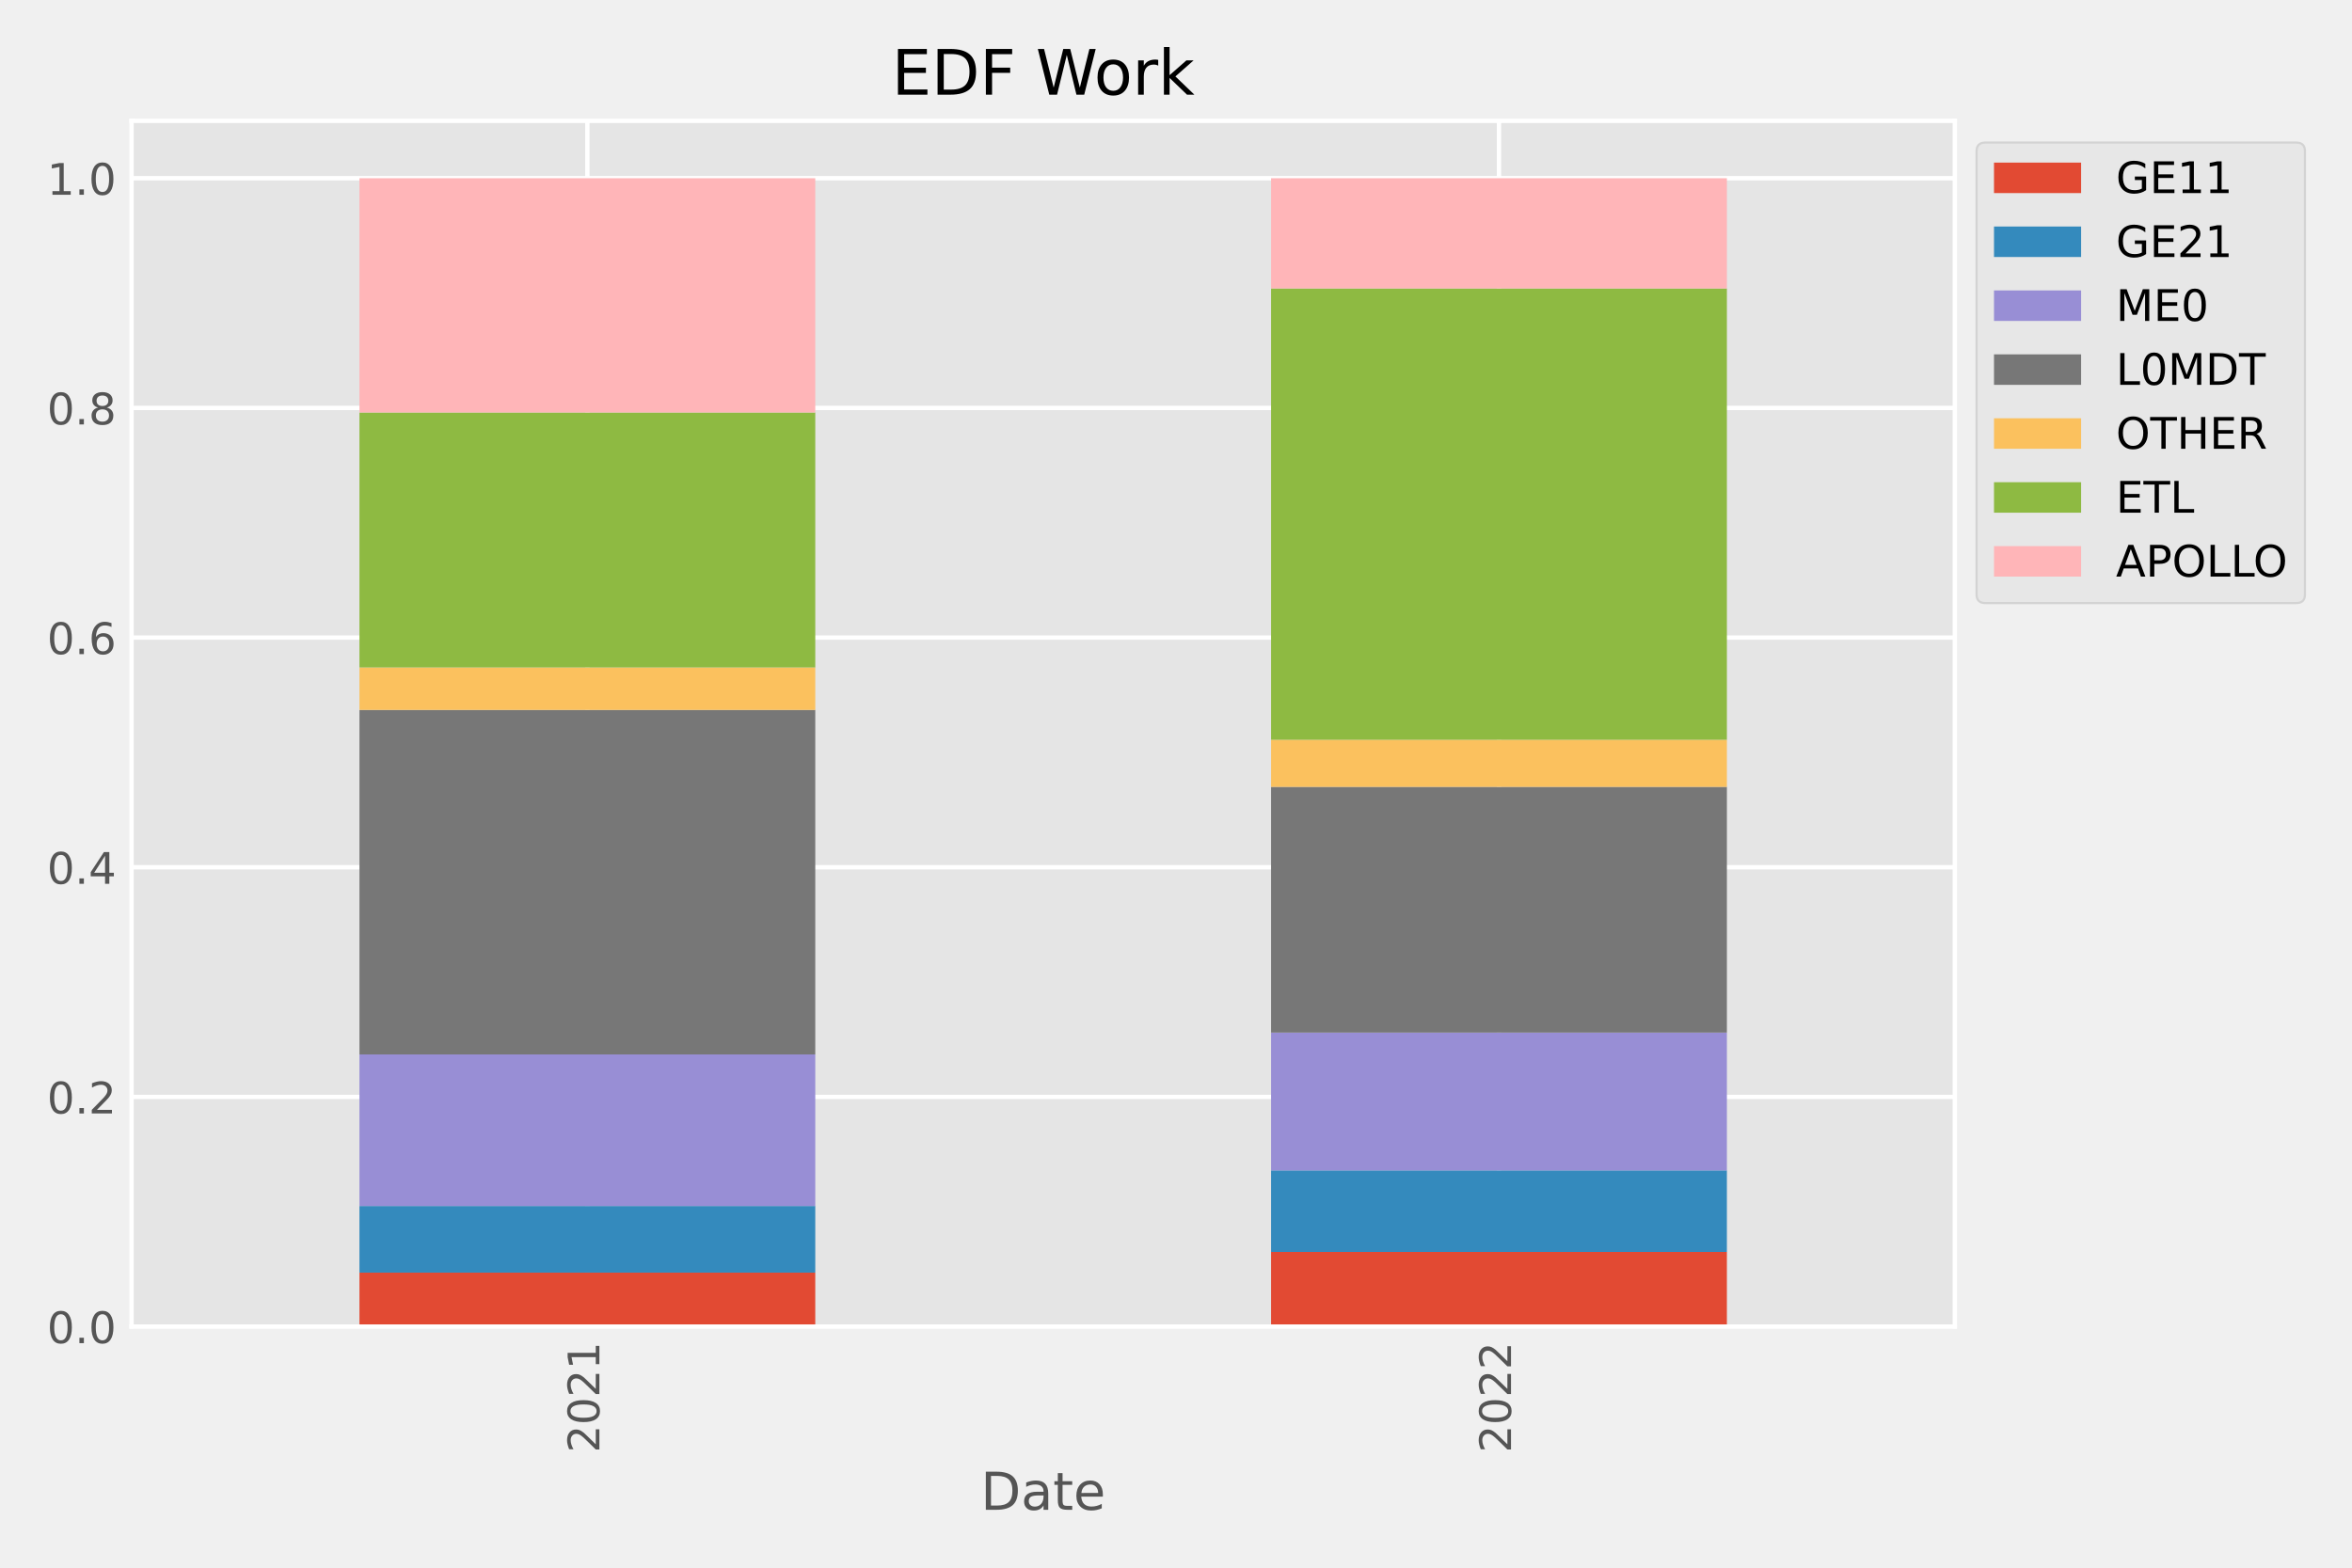
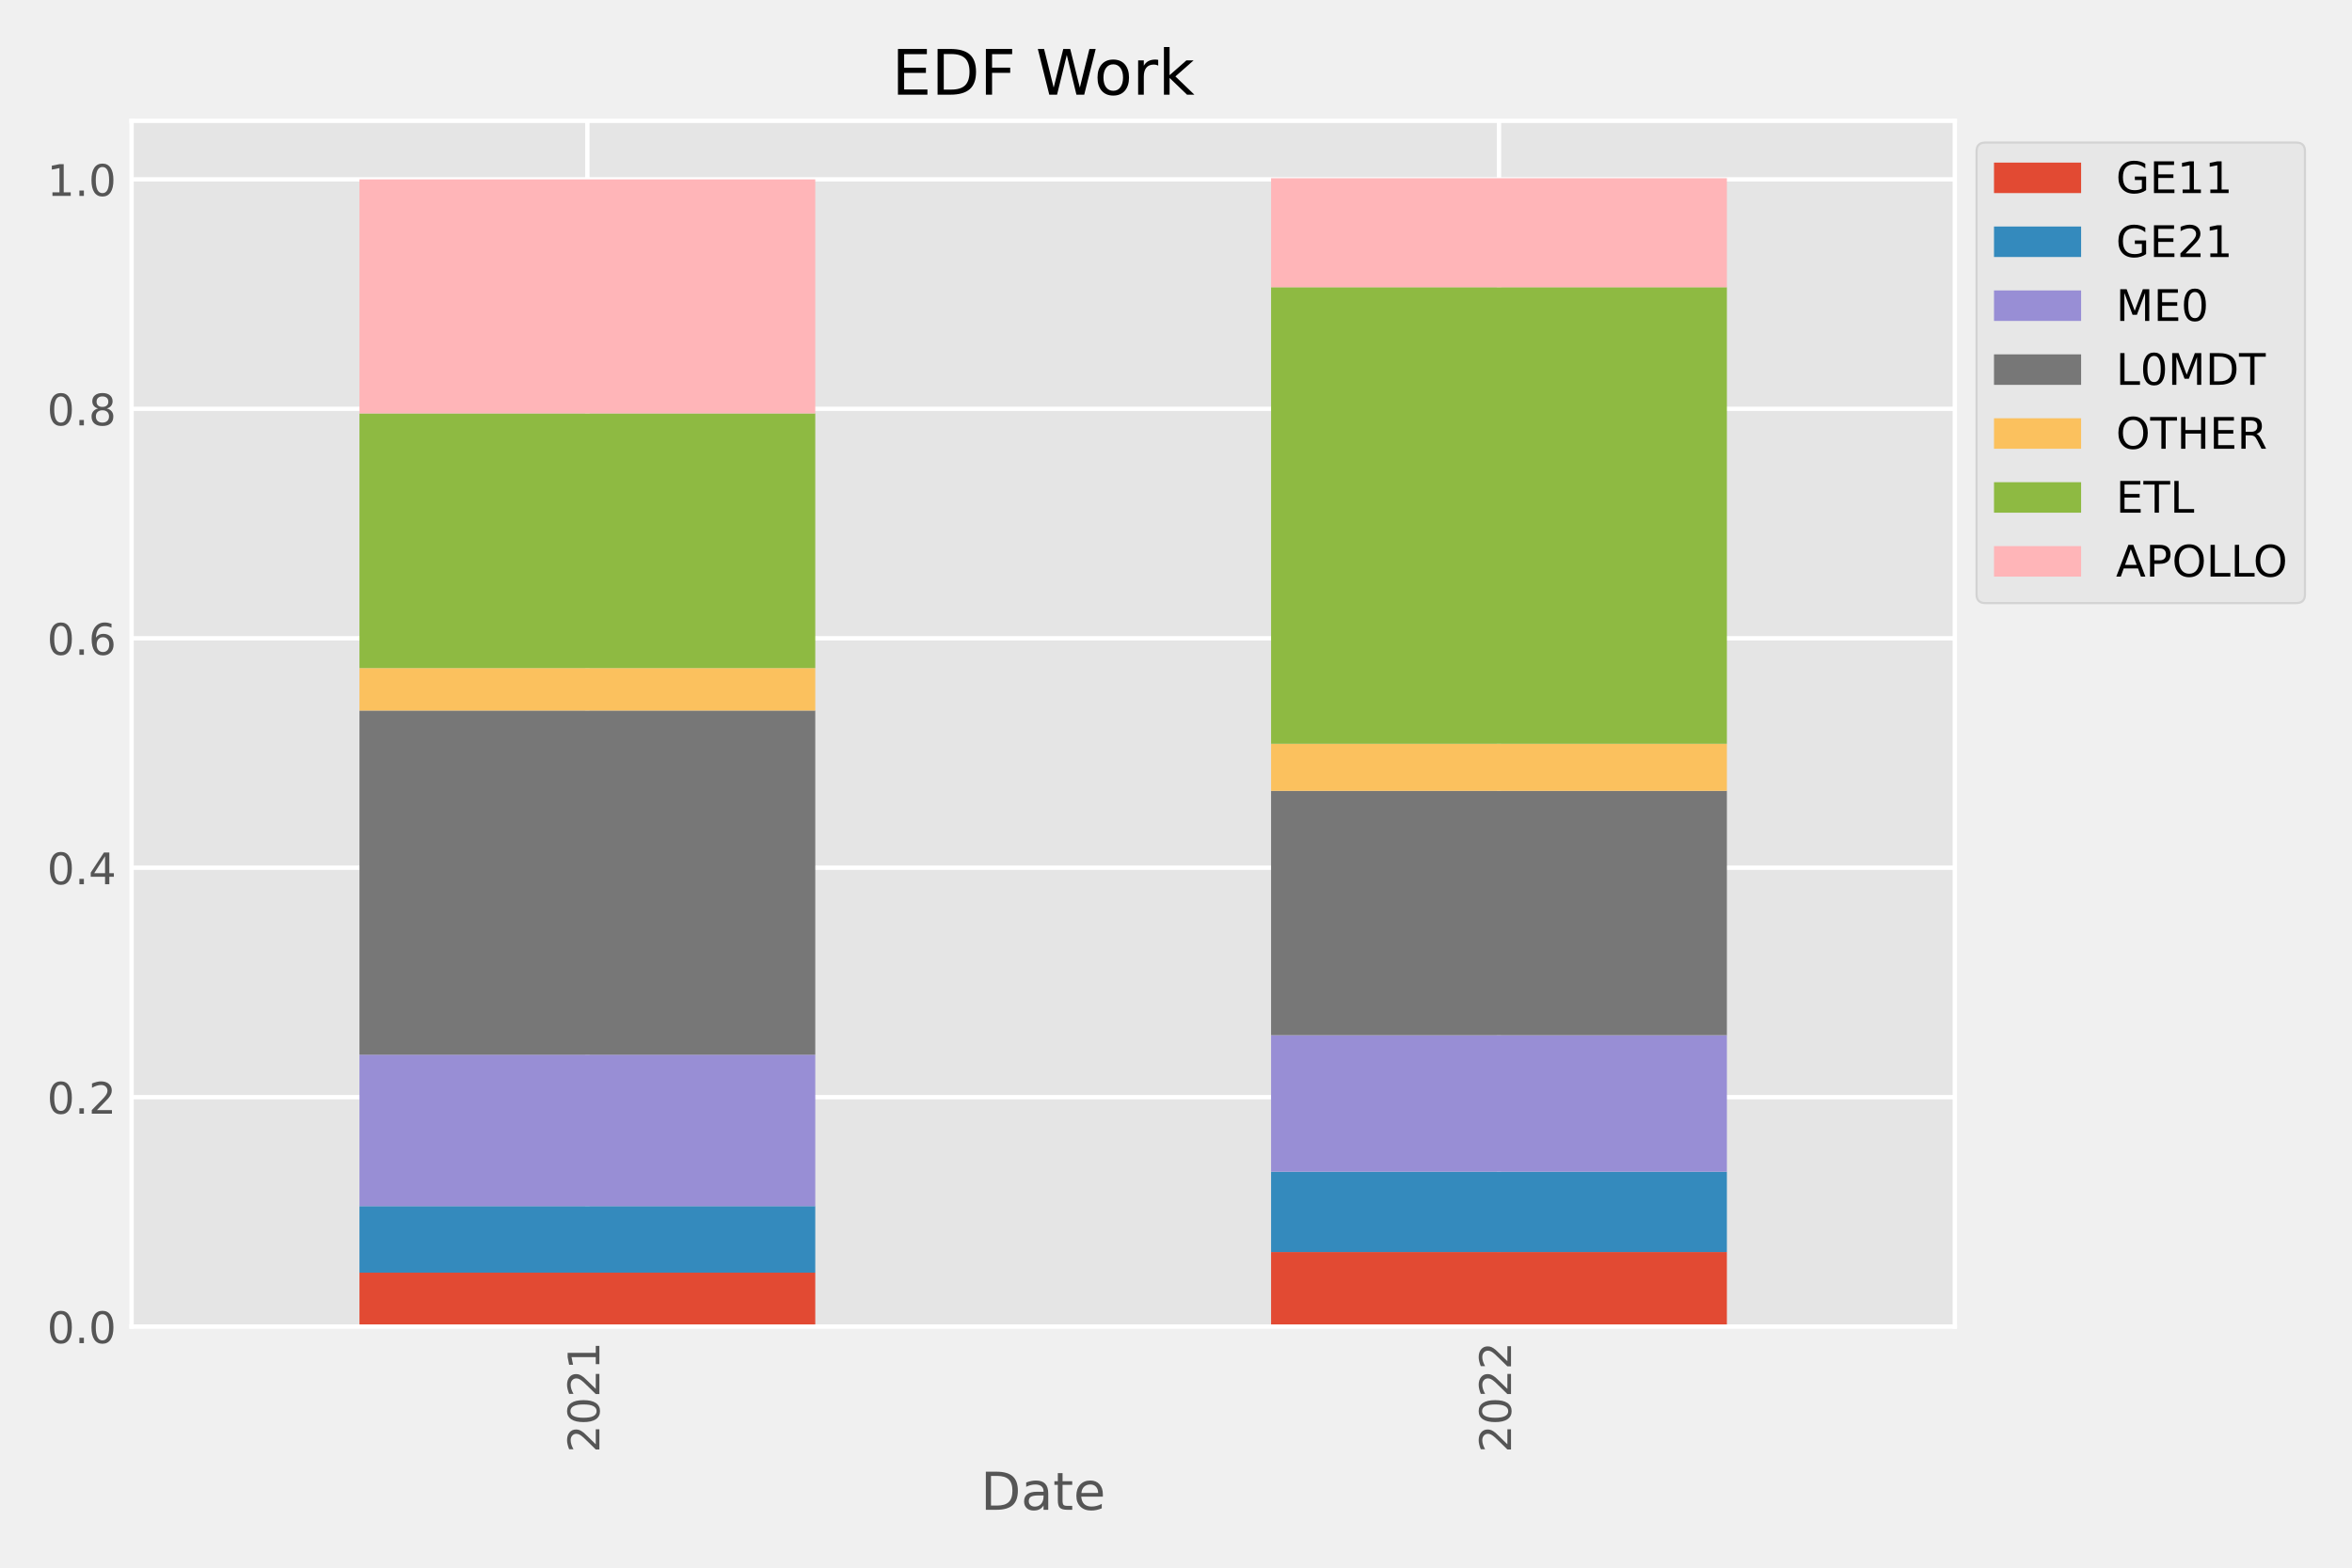
<svg xmlns="http://www.w3.org/2000/svg" xmlns:xlink="http://www.w3.org/1999/xlink" width="540pt" height="360pt" viewBox="0 0 540 360" version="1.1">
  <defs>
    <style type="text/css">*{stroke-linejoin: round; stroke-linecap: butt}</style>
  </defs>
  <g id="figure_1">
    <g id="patch_1">
      <path d="M 0 360  L 540 360  L 540 0  L 0 0  z " style="fill: #f0f0f0" />
    </g>
    <g id="axes_1">
      <g id="patch_2">
        <path d="M 30.203 304.636  L 448.805 304.636  L 448.805 27.742  L 30.203 27.742  z " style="fill: #e5e5e5" />
      </g>
      <g id="matplotlib.axis_1">
        <g id="xtick_1">
          <g id="line2d_1">
-             <path d="M 134.854 304.636  L 134.854 27.742  " clip-path="url(#p5dafabf336)" style="fill: none; stroke: #ffffff" />
+             <path d="M 134.854 304.636  L 134.854 27.742  " clip-path="url(#p6ad89a3c27)" style="fill: none; stroke: #ffffff" />
          </g>
          <g id="line2d_2" />
          <g id="text_1">
            <g style="fill: #555555" transform="translate(137.6129 333.5863)rotate(-90)scale(0.1 -0.1)">
              <defs>
                <path id="DejaVuSans-32" d="M 1228 531  L 3431 531  L 3431 0  L 469 0  L 469 531  Q 828 903 1448 1529  Q 2069 2156 2228 2338  Q 2531 2678 2651 2914  Q 2772 3150 2772 3378  Q 2772 3750 2511 3984  Q 2250 4219 1831 4219  Q 1534 4219 1204 4116  Q 875 4013 500 3803  L 500 4441  Q 881 4594 1212 4672  Q 1544 4750 1819 4750  Q 2544 4750 2975 4387  Q 3406 4025 3406 3419  Q 3406 3131 3298 2873  Q 3191 2616 2906 2266  Q 2828 2175 2409 1742  Q 1991 1309 1228 531  z " transform="scale(0.015625)" />
                <path id="DejaVuSans-30" d="M 2034 4250  Q 1547 4250 1301 3770  Q 1056 3291 1056 2328  Q 1056 1369 1301 889  Q 1547 409 2034 409  Q 2525 409 2770 889  Q 3016 1369 3016 2328  Q 3016 3291 2770 3770  Q 2525 4250 2034 4250  z M 2034 4750  Q 2819 4750 3233 4129  Q 3647 3509 3647 2328  Q 3647 1150 3233 529  Q 2819 -91 2034 -91  Q 1250 -91 836 529  Q 422 1150 422 2328  Q 422 3509 836 4129  Q 1250 4750 2034 4750  z " transform="scale(0.015625)" />
                <path id="DejaVuSans-31" d="M 794 531  L 1825 531  L 1825 4091  L 703 3866  L 703 4441  L 1819 4666  L 2450 4666  L 2450 531  L 3481 531  L 3481 0  L 794 0  L 794 531  z " transform="scale(0.015625)" />
              </defs>
              <use xlink:href="#DejaVuSans-32" />
              <use xlink:href="#DejaVuSans-30" x="63.623" />
              <use xlink:href="#DejaVuSans-32" x="127.246" />
              <use xlink:href="#DejaVuSans-31" x="190.869" />
            </g>
          </g>
        </g>
        <g id="xtick_2">
          <g id="line2d_3">
-             <path d="M 344.154 304.636  L 344.154 27.742  " clip-path="url(#p5dafabf336)" style="fill: none; stroke: #ffffff" />
+             <path d="M 344.154 304.636  L 344.154 27.742  " clip-path="url(#p6ad89a3c27)" style="fill: none; stroke: #ffffff" />
          </g>
          <g id="line2d_4" />
          <g id="text_2">
            <g style="fill: #555555" transform="translate(346.9137 333.5863)rotate(-90)scale(0.1 -0.1)">
              <use xlink:href="#DejaVuSans-32" />
              <use xlink:href="#DejaVuSans-30" x="63.623" />
              <use xlink:href="#DejaVuSans-32" x="127.246" />
              <use xlink:href="#DejaVuSans-32" x="190.869" />
            </g>
          </g>
        </g>
        <g id="text_3">
          <g style="fill: #555555" transform="translate(225.163 346.7044)scale(0.12 -0.12)">
            <defs>
              <path id="DejaVuSans-44" d="M 1259 4147  L 1259 519  L 2022 519  Q 2988 519 3436 956  Q 3884 1394 3884 2338  Q 3884 3275 3436 3711  Q 2988 4147 2022 4147  L 1259 4147  z M 628 4666  L 1925 4666  Q 3281 4666 3915 4102  Q 4550 3538 4550 2338  Q 4550 1131 3912 565  Q 3275 0 1925 0  L 628 0  L 628 4666  z " transform="scale(0.015625)" />
              <path id="DejaVuSans-61" d="M 2194 1759  Q 1497 1759 1228 1600  Q 959 1441 959 1056  Q 959 750 1161 570  Q 1363 391 1709 391  Q 2188 391 2477 730  Q 2766 1069 2766 1631  L 2766 1759  L 2194 1759  z M 3341 1997  L 3341 0  L 2766 0  L 2766 531  Q 2569 213 2275 61  Q 1981 -91 1556 -91  Q 1019 -91 701 211  Q 384 513 384 1019  Q 384 1609 779 1909  Q 1175 2209 1959 2209  L 2766 2209  L 2766 2266  Q 2766 2663 2505 2880  Q 2244 3097 1772 3097  Q 1472 3097 1187 3025  Q 903 2953 641 2809  L 641 3341  Q 956 3463 1253 3523  Q 1550 3584 1831 3584  Q 2591 3584 2966 3190  Q 3341 2797 3341 1997  z " transform="scale(0.015625)" />
              <path id="DejaVuSans-74" d="M 1172 4494  L 1172 3500  L 2356 3500  L 2356 3053  L 1172 3053  L 1172 1153  Q 1172 725 1289 603  Q 1406 481 1766 481  L 2356 481  L 2356 0  L 1766 0  Q 1100 0 847 248  Q 594 497 594 1153  L 594 3053  L 172 3053  L 172 3500  L 594 3500  L 594 4494  L 1172 4494  z " transform="scale(0.015625)" />
              <path id="DejaVuSans-65" d="M 3597 1894  L 3597 1613  L 953 1613  Q 991 1019 1311 708  Q 1631 397 2203 397  Q 2534 397 2845 478  Q 3156 559 3463 722  L 3463 178  Q 3153 47 2828 -22  Q 2503 -91 2169 -91  Q 1331 -91 842 396  Q 353 884 353 1716  Q 353 2575 817 3079  Q 1281 3584 2069 3584  Q 2775 3584 3186 3129  Q 3597 2675 3597 1894  z M 3022 2063  Q 3016 2534 2758 2815  Q 2500 3097 2075 3097  Q 1594 3097 1305 2825  Q 1016 2553 972 2059  L 3022 2063  z " transform="scale(0.015625)" />
            </defs>
            <use xlink:href="#DejaVuSans-44" />
            <use xlink:href="#DejaVuSans-61" x="77.002" />
            <use xlink:href="#DejaVuSans-74" x="138.281" />
            <use xlink:href="#DejaVuSans-65" x="177.49" />
          </g>
        </g>
      </g>
      <g id="matplotlib.axis_2">
        <g id="ytick_1">
          <g id="line2d_5">
-             <path d="M 30.203 304.636  L 448.805 304.636  " clip-path="url(#p5dafabf336)" style="fill: none; stroke: #ffffff" />
+             <path d="M 30.203 304.636  L 448.805 304.636  " clip-path="url(#p6ad89a3c27)" style="fill: none; stroke: #ffffff" />
          </g>
          <g id="line2d_6" />
          <g id="text_4">
            <g style="fill: #555555" transform="translate(10.8 308.4355)scale(0.1 -0.1)">
              <defs>
                <path id="DejaVuSans-2e" d="M 684 794  L 1344 794  L 1344 0  L 684 0  L 684 794  z " transform="scale(0.015625)" />
              </defs>
              <use xlink:href="#DejaVuSans-30" />
              <use xlink:href="#DejaVuSans-2e" x="63.623" />
              <use xlink:href="#DejaVuSans-30" x="95.41" />
            </g>
          </g>
        </g>
        <g id="ytick_2">
          <g id="line2d_7">
-             <path d="M 30.203 251.894  L 448.805 251.894  " clip-path="url(#p5dafabf336)" style="fill: none; stroke: #ffffff" />
+             <path d="M 30.203 251.947  L 448.805 251.947  " clip-path="url(#p6ad89a3c27)" style="fill: none; stroke: #ffffff" />
          </g>
          <g id="line2d_8" />
          <g id="text_5">
-             <g style="fill: #555555" transform="translate(10.8 255.6937)scale(0.1 -0.1)">
+             <g style="fill: #555555" transform="translate(10.8 255.7463)scale(0.1 -0.1)">
              <use xlink:href="#DejaVuSans-30" />
              <use xlink:href="#DejaVuSans-2e" x="63.623" />
              <use xlink:href="#DejaVuSans-32" x="95.41" />
            </g>
          </g>
        </g>
        <g id="ytick_3">
          <g id="line2d_9">
-             <path d="M 30.203 199.153  L 448.805 199.153  " clip-path="url(#p5dafabf336)" style="fill: none; stroke: #ffffff" />
+             <path d="M 30.203 199.258  L 448.805 199.258  " clip-path="url(#p6ad89a3c27)" style="fill: none; stroke: #ffffff" />
          </g>
          <g id="line2d_10" />
          <g id="text_6">
-             <g style="fill: #555555" transform="translate(10.8 202.9519)scale(0.1 -0.1)">
+             <g style="fill: #555555" transform="translate(10.8 203.0572)scale(0.1 -0.1)">
              <defs>
                <path id="DejaVuSans-34" d="M 2419 4116  L 825 1625  L 2419 1625  L 2419 4116  z M 2253 4666  L 3047 4666  L 3047 1625  L 3713 1625  L 3713 1100  L 3047 1100  L 3047 0  L 2419 0  L 2419 1100  L 313 1100  L 313 1709  L 2253 4666  z " transform="scale(0.015625)" />
              </defs>
              <use xlink:href="#DejaVuSans-30" />
              <use xlink:href="#DejaVuSans-2e" x="63.623" />
              <use xlink:href="#DejaVuSans-34" x="95.41" />
            </g>
          </g>
        </g>
        <g id="ytick_4">
          <g id="line2d_11">
-             <path d="M 30.203 146.411  L 448.805 146.411  " clip-path="url(#p5dafabf336)" style="fill: none; stroke: #ffffff" />
+             <path d="M 30.203 146.569  L 448.805 146.569  " clip-path="url(#p6ad89a3c27)" style="fill: none; stroke: #ffffff" />
          </g>
          <g id="line2d_12" />
          <g id="text_7">
-             <g style="fill: #555555" transform="translate(10.8 150.21)scale(0.1 -0.1)">
+             <g style="fill: #555555" transform="translate(10.8 150.3681)scale(0.1 -0.1)">
              <defs>
                <path id="DejaVuSans-36" d="M 2113 2584  Q 1688 2584 1439 2293  Q 1191 2003 1191 1497  Q 1191 994 1439 701  Q 1688 409 2113 409  Q 2538 409 2786 701  Q 3034 994 3034 1497  Q 3034 2003 2786 2293  Q 2538 2584 2113 2584  z M 3366 4563  L 3366 3988  Q 3128 4100 2886 4159  Q 2644 4219 2406 4219  Q 1781 4219 1451 3797  Q 1122 3375 1075 2522  Q 1259 2794 1537 2939  Q 1816 3084 2150 3084  Q 2853 3084 3261 2657  Q 3669 2231 3669 1497  Q 3669 778 3244 343  Q 2819 -91 2113 -91  Q 1303 -91 875 529  Q 447 1150 447 2328  Q 447 3434 972 4092  Q 1497 4750 2381 4750  Q 2619 4750 2861 4703  Q 3103 4656 3366 4563  z " transform="scale(0.015625)" />
              </defs>
              <use xlink:href="#DejaVuSans-30" />
              <use xlink:href="#DejaVuSans-2e" x="63.623" />
              <use xlink:href="#DejaVuSans-36" x="95.41" />
            </g>
          </g>
        </g>
        <g id="ytick_5">
          <g id="line2d_13">
-             <path d="M 30.203 93.669  L 448.805 93.669  " clip-path="url(#p5dafabf336)" style="fill: none; stroke: #ffffff" />
+             <path d="M 30.203 93.88  L 448.805 93.88  " clip-path="url(#p6ad89a3c27)" style="fill: none; stroke: #ffffff" />
          </g>
          <g id="line2d_14" />
          <g id="text_8">
-             <g style="fill: #555555" transform="translate(10.8 97.46823)scale(0.1 -0.1)">
+             <g style="fill: #555555" transform="translate(10.8 97.67899)scale(0.1 -0.1)">
              <defs>
                <path id="DejaVuSans-38" d="M 2034 2216  Q 1584 2216 1326 1975  Q 1069 1734 1069 1313  Q 1069 891 1326 650  Q 1584 409 2034 409  Q 2484 409 2743 651  Q 3003 894 3003 1313  Q 3003 1734 2745 1975  Q 2488 2216 2034 2216  z M 1403 2484  Q 997 2584 770 2862  Q 544 3141 544 3541  Q 544 4100 942 4425  Q 1341 4750 2034 4750  Q 2731 4750 3128 4425  Q 3525 4100 3525 3541  Q 3525 3141 3298 2862  Q 3072 2584 2669 2484  Q 3125 2378 3379 2068  Q 3634 1759 3634 1313  Q 3634 634 3220 271  Q 2806 -91 2034 -91  Q 1263 -91 848 271  Q 434 634 434 1313  Q 434 1759 690 2068  Q 947 2378 1403 2484  z M 1172 3481  Q 1172 3119 1398 2916  Q 1625 2713 2034 2713  Q 2441 2713 2670 2916  Q 2900 3119 2900 3481  Q 2900 3844 2670 4047  Q 2441 4250 2034 4250  Q 1625 4250 1398 4047  Q 1172 3844 1172 3481  z " transform="scale(0.015625)" />
              </defs>
              <use xlink:href="#DejaVuSans-30" />
              <use xlink:href="#DejaVuSans-2e" x="63.623" />
              <use xlink:href="#DejaVuSans-38" x="95.41" />
            </g>
          </g>
        </g>
        <g id="ytick_6">
          <g id="line2d_15">
-             <path d="M 30.203 40.927  L 448.805 40.927  " clip-path="url(#p5dafabf336)" style="fill: none; stroke: #ffffff" />
+             <path d="M 30.203 41.191  L 448.805 41.191  " clip-path="url(#p6ad89a3c27)" style="fill: none; stroke: #ffffff" />
          </g>
          <g id="line2d_16" />
          <g id="text_9">
-             <g style="fill: #555555" transform="translate(10.8 44.72642)scale(0.1 -0.1)">
+             <g style="fill: #555555" transform="translate(10.8 44.98987)scale(0.1 -0.1)">
              <use xlink:href="#DejaVuSans-31" />
              <use xlink:href="#DejaVuSans-2e" x="63.623" />
              <use xlink:href="#DejaVuSans-30" x="95.41" />
            </g>
          </g>
        </g>
      </g>
      <g id="patch_3">
-         <path d="M 82.528 304.636  L 187.179 304.636  L 187.179 292.242  L 82.528 292.242  z " clip-path="url(#p5dafabf336)" style="fill: #e24a33" />
+         <path d="M 82.528 304.636  L 187.179 304.636  L 187.179 292.254  L 82.528 292.254  z " clip-path="url(#p6ad89a3c27)" style="fill: #e24a33" />
      </g>
      <g id="patch_4">
-         <path d="M 291.829 304.636  L 396.479 304.636  L 396.479 287.495  L 291.829 287.495  z " clip-path="url(#p5dafabf336)" style="fill: #e24a33" />
+         <path d="M 291.829 304.636  L 396.479 304.636  L 396.479 287.512  L 291.829 287.512  z " clip-path="url(#p6ad89a3c27)" style="fill: #e24a33" />
      </g>
      <g id="patch_5">
-         <path d="M 82.528 292.242  L 187.179 292.242  L 187.179 276.947  L 82.528 276.947  z " clip-path="url(#p5dafabf336)" style="fill: #348abd" />
+         <path d="M 82.528 292.254  L 187.179 292.254  L 187.179 276.974  L 82.528 276.974  z " clip-path="url(#p6ad89a3c27)" style="fill: #348abd" />
      </g>
      <g id="patch_6">
-         <path d="M 291.829 287.495  L 396.479 287.495  L 396.479 268.772  L 291.829 268.772  z " clip-path="url(#p5dafabf336)" style="fill: #348abd" />
+         <path d="M 291.829 287.512  L 396.479 287.512  L 396.479 269.071  L 291.829 269.071  z " clip-path="url(#p6ad89a3c27)" style="fill: #348abd" />
      </g>
      <g id="patch_7">
-         <path d="M 82.528 276.947  L 187.179 276.947  L 187.179 242.137  L 82.528 242.137  z " clip-path="url(#p5dafabf336)" style="fill: #988ed5" />
+         <path d="M 82.528 276.974  L 187.179 276.974  L 187.179 242.2  L 82.528 242.2  z " clip-path="url(#p6ad89a3c27)" style="fill: #988ed5" />
      </g>
      <g id="patch_8">
-         <path d="M 291.829 268.772  L 396.479 268.772  L 396.479 237.127  L 291.829 237.127  z " clip-path="url(#p5dafabf336)" style="fill: #988ed5" />
+         <path d="M 291.829 269.071  L 396.479 269.071  L 396.479 237.721  L 291.829 237.721  z " clip-path="url(#p6ad89a3c27)" style="fill: #988ed5" />
      </g>
      <g id="patch_9">
-         <path d="M 82.528 242.137  L 187.179 242.137  L 187.179 163.024  L 82.528 163.024  z " clip-path="url(#p5dafabf336)" style="fill: #777777" />
+         <path d="M 82.528 242.2  L 187.179 242.2  L 187.179 163.166  L 82.528 163.166  z " clip-path="url(#p6ad89a3c27)" style="fill: #777777" />
      </g>
      <g id="patch_10">
-         <path d="M 291.829 237.127  L 396.479 237.127  L 396.479 180.693  L 291.829 180.693  z " clip-path="url(#p5dafabf336)" style="fill: #777777" />
+         <path d="M 291.829 237.721  L 396.479 237.721  L 396.479 181.607  L 291.829 181.607  z " clip-path="url(#p6ad89a3c27)" style="fill: #777777" />
      </g>
      <g id="patch_11">
-         <path d="M 82.528 163.024  L 187.179 163.024  L 187.179 153.267  L 82.528 153.267  z " clip-path="url(#p5dafabf336)" style="fill: #fbc15e" />
+         <path d="M 82.528 163.166  L 187.179 163.166  L 187.179 153.418  L 82.528 153.418  z " clip-path="url(#p6ad89a3c27)" style="fill: #fbc15e" />
      </g>
      <g id="patch_12">
-         <path d="M 291.829 180.693  L 396.479 180.693  L 396.479 169.881  L 291.829 169.881  z " clip-path="url(#p5dafabf336)" style="fill: #fbc15e" />
+         <path d="M 291.829 181.607  L 396.479 181.607  L 396.479 170.806  L 291.829 170.806  z " clip-path="url(#p6ad89a3c27)" style="fill: #fbc15e" />
      </g>
      <g id="patch_13">
-         <path d="M 82.528 153.267  L 187.179 153.267  L 187.179 94.724  L 82.528 94.724  z " clip-path="url(#p5dafabf336)" style="fill: #8eba42" />
+         <path d="M 82.528 153.418  L 187.179 153.418  L 187.179 94.934  L 82.528 94.934  z " clip-path="url(#p6ad89a3c27)" style="fill: #8eba42" />
      </g>
      <g id="patch_14">
-         <path d="M 291.829 169.881  L 396.479 169.881  L 396.479 66.243  L 291.829 66.243  z " clip-path="url(#p5dafabf336)" style="fill: #8eba42" />
+         <path d="M 291.829 170.806  L 396.479 170.806  L 396.479 65.955  L 291.829 65.955  z " clip-path="url(#p6ad89a3c27)" style="fill: #8eba42" />
      </g>
      <g id="patch_15">
-         <path d="M 82.528 94.724  L 187.179 94.724  L 187.179 40.927  L 82.528 40.927  z " clip-path="url(#p5dafabf336)" style="fill: #ffb5b8" />
+         <path d="M 82.528 94.934  L 187.179 94.934  L 187.179 41.191  L 82.528 41.191  z " clip-path="url(#p6ad89a3c27)" style="fill: #ffb5b8" />
      </g>
      <g id="patch_16">
-         <path d="M 291.829 66.243  L 396.479 66.243  L 396.479 40.927  L 291.829 40.927  z " clip-path="url(#p5dafabf336)" style="fill: #ffb5b8" />
+         <path d="M 291.829 65.955  L 396.479 65.955  L 396.479 40.927  L 291.829 40.927  z " clip-path="url(#p6ad89a3c27)" style="fill: #ffb5b8" />
      </g>
      <g id="patch_17">
        <path d="M 30.203 304.636  L 30.203 27.742  " style="fill: none; stroke: #ffffff; stroke-linejoin: miter; stroke-linecap: square" />
      </g>
      <g id="patch_18">
        <path d="M 448.805 304.636  L 448.805 27.742  " style="fill: none; stroke: #ffffff; stroke-linejoin: miter; stroke-linecap: square" />
      </g>
      <g id="patch_19">
        <path d="M 30.203 304.636  L 448.805 304.636  " style="fill: none; stroke: #ffffff; stroke-linejoin: miter; stroke-linecap: square" />
      </g>
      <g id="patch_20">
        <path d="M 30.203 27.742  L 448.805 27.742  " style="fill: none; stroke: #ffffff; stroke-linejoin: miter; stroke-linecap: square" />
      </g>
      <g id="text_10">
        <g transform="translate(204.7504 21.74175)scale(0.144 -0.144)">
          <defs>
            <path id="DejaVuSans-45" d="M 628 4666  L 3578 4666  L 3578 4134  L 1259 4134  L 1259 2753  L 3481 2753  L 3481 2222  L 1259 2222  L 1259 531  L 3634 531  L 3634 0  L 628 0  L 628 4666  z " transform="scale(0.015625)" />
            <path id="DejaVuSans-46" d="M 628 4666  L 3309 4666  L 3309 4134  L 1259 4134  L 1259 2759  L 3109 2759  L 3109 2228  L 1259 2228  L 1259 0  L 628 0  L 628 4666  z " transform="scale(0.015625)" />
            <path id="DejaVuSans-20" transform="scale(0.015625)" />
            <path id="DejaVuSans-57" d="M 213 4666  L 850 4666  L 1831 722  L 2809 4666  L 3519 4666  L 4500 722  L 5478 4666  L 6119 4666  L 4947 0  L 4153 0  L 3169 4050  L 2175 0  L 1381 0  L 213 4666  z " transform="scale(0.015625)" />
            <path id="DejaVuSans-6f" d="M 1959 3097  Q 1497 3097 1228 2736  Q 959 2375 959 1747  Q 959 1119 1226 758  Q 1494 397 1959 397  Q 2419 397 2687 759  Q 2956 1122 2956 1747  Q 2956 2369 2687 2733  Q 2419 3097 1959 3097  z M 1959 3584  Q 2709 3584 3137 3096  Q 3566 2609 3566 1747  Q 3566 888 3137 398  Q 2709 -91 1959 -91  Q 1206 -91 779 398  Q 353 888 353 1747  Q 353 2609 779 3096  Q 1206 3584 1959 3584  z " transform="scale(0.015625)" />
            <path id="DejaVuSans-72" d="M 2631 2963  Q 2534 3019 2420 3045  Q 2306 3072 2169 3072  Q 1681 3072 1420 2755  Q 1159 2438 1159 1844  L 1159 0  L 581 0  L 581 3500  L 1159 3500  L 1159 2956  Q 1341 3275 1631 3429  Q 1922 3584 2338 3584  Q 2397 3584 2469 3576  Q 2541 3569 2628 3553  L 2631 2963  z " transform="scale(0.015625)" />
            <path id="DejaVuSans-6b" d="M 581 4863  L 1159 4863  L 1159 1991  L 2875 3500  L 3609 3500  L 1753 1863  L 3688 0  L 2938 0  L 1159 1709  L 1159 0  L 581 0  L 581 4863  z " transform="scale(0.015625)" />
          </defs>
          <use xlink:href="#DejaVuSans-45" />
          <use xlink:href="#DejaVuSans-44" x="63.184" />
          <use xlink:href="#DejaVuSans-46" x="140.186" />
          <use xlink:href="#DejaVuSans-20" x="197.705" />
          <use xlink:href="#DejaVuSans-57" x="229.492" />
          <use xlink:href="#DejaVuSans-6f" x="322.494" />
          <use xlink:href="#DejaVuSans-72" x="383.676" />
          <use xlink:href="#DejaVuSans-6b" x="424.789" />
        </g>
      </g>
      <g id="legend_1">
        <g id="patch_21">
          <path d="M 455.805 138.489  L 527.2 138.489  Q 529.2 138.489 529.2 136.489  L 529.2 34.742  Q 529.2 32.742 527.2 32.742  L 455.805 32.742  Q 453.805 32.742 453.805 34.742  L 453.805 136.489  Q 453.805 138.489 455.805 138.489  z " style="fill: #e5e5e5; opacity: 0.8; stroke: #cccccc; stroke-width: 0.5; stroke-linejoin: miter" />
        </g>
        <g id="patch_22">
          <path d="M 457.805 44.34  L 477.805 44.34  L 477.805 37.34  L 457.805 37.34  z " style="fill: #e24a33" />
        </g>
        <g id="text_11">
          <g transform="translate(485.8047 44.34019)scale(0.1 -0.1)">
            <defs>
              <path id="DejaVuSans-47" d="M 3809 666  L 3809 1919  L 2778 1919  L 2778 2438  L 4434 2438  L 4434 434  Q 4069 175 3628 42  Q 3188 -91 2688 -91  Q 1594 -91 976 548  Q 359 1188 359 2328  Q 359 3472 976 4111  Q 1594 4750 2688 4750  Q 3144 4750 3555 4637  Q 3966 4525 4313 4306  L 4313 3634  Q 3963 3931 3569 4081  Q 3175 4231 2741 4231  Q 1884 4231 1454 3753  Q 1025 3275 1025 2328  Q 1025 1384 1454 906  Q 1884 428 2741 428  Q 3075 428 3337 486  Q 3600 544 3809 666  z " transform="scale(0.015625)" />
            </defs>
            <use xlink:href="#DejaVuSans-47" />
            <use xlink:href="#DejaVuSans-45" x="77.49" />
            <use xlink:href="#DejaVuSans-31" x="140.674" />
            <use xlink:href="#DejaVuSans-31" x="204.297" />
          </g>
        </g>
        <g id="patch_23">
          <path d="M 457.805 59.018  L 477.805 59.018  L 477.805 52.018  L 457.805 52.018  z " style="fill: #348abd" />
        </g>
        <g id="text_12">
          <g transform="translate(485.8047 59.01831)scale(0.1 -0.1)">
            <use xlink:href="#DejaVuSans-47" />
            <use xlink:href="#DejaVuSans-45" x="77.49" />
            <use xlink:href="#DejaVuSans-32" x="140.674" />
            <use xlink:href="#DejaVuSans-31" x="204.297" />
          </g>
        </g>
        <g id="patch_24">
          <path d="M 457.805 73.696  L 477.805 73.696  L 477.805 66.696  L 457.805 66.696  z " style="fill: #988ed5" />
        </g>
        <g id="text_13">
          <g transform="translate(485.8047 73.69644)scale(0.1 -0.1)">
            <defs>
              <path id="DejaVuSans-4d" d="M 628 4666  L 1569 4666  L 2759 1491  L 3956 4666  L 4897 4666  L 4897 0  L 4281 0  L 4281 4097  L 3078 897  L 2444 897  L 1241 4097  L 1241 0  L 628 0  L 628 4666  z " transform="scale(0.015625)" />
            </defs>
            <use xlink:href="#DejaVuSans-4d" />
            <use xlink:href="#DejaVuSans-45" x="86.279" />
            <use xlink:href="#DejaVuSans-30" x="149.463" />
          </g>
        </g>
        <g id="patch_25">
          <path d="M 457.805 88.375  L 477.805 88.375  L 477.805 81.375  L 457.805 81.375  z " style="fill: #777777" />
        </g>
        <g id="text_14">
          <g transform="translate(485.8047 88.37456)scale(0.1 -0.1)">
            <defs>
              <path id="DejaVuSans-4c" d="M 628 4666  L 1259 4666  L 1259 531  L 3531 531  L 3531 0  L 628 0  L 628 4666  z " transform="scale(0.015625)" />
              <path id="DejaVuSans-54" d="M -19 4666  L 3928 4666  L 3928 4134  L 2272 4134  L 2272 0  L 1638 0  L 1638 4134  L -19 4134  L -19 4666  z " transform="scale(0.015625)" />
            </defs>
            <use xlink:href="#DejaVuSans-4c" />
            <use xlink:href="#DejaVuSans-30" x="55.713" />
            <use xlink:href="#DejaVuSans-4d" x="119.336" />
            <use xlink:href="#DejaVuSans-44" x="205.615" />
            <use xlink:href="#DejaVuSans-54" x="282.617" />
          </g>
        </g>
        <g id="patch_26">
          <path d="M 457.805 103.053  L 477.805 103.053  L 477.805 96.053  L 457.805 96.053  z " style="fill: #fbc15e" />
        </g>
        <g id="text_15">
          <g transform="translate(485.8047 103.0527)scale(0.1 -0.1)">
            <defs>
              <path id="DejaVuSans-4f" d="M 2522 4238  Q 1834 4238 1429 3725  Q 1025 3213 1025 2328  Q 1025 1447 1429 934  Q 1834 422 2522 422  Q 3209 422 3611 934  Q 4013 1447 4013 2328  Q 4013 3213 3611 3725  Q 3209 4238 2522 4238  z M 2522 4750  Q 3503 4750 4090 4092  Q 4678 3434 4678 2328  Q 4678 1225 4090 567  Q 3503 -91 2522 -91  Q 1538 -91 948 565  Q 359 1222 359 2328  Q 359 3434 948 4092  Q 1538 4750 2522 4750  z " transform="scale(0.015625)" />
              <path id="DejaVuSans-48" d="M 628 4666  L 1259 4666  L 1259 2753  L 3553 2753  L 3553 4666  L 4184 4666  L 4184 0  L 3553 0  L 3553 2222  L 1259 2222  L 1259 0  L 628 0  L 628 4666  z " transform="scale(0.015625)" />
              <path id="DejaVuSans-52" d="M 2841 2188  Q 3044 2119 3236 1894  Q 3428 1669 3622 1275  L 4263 0  L 3584 0  L 2988 1197  Q 2756 1666 2539 1819  Q 2322 1972 1947 1972  L 1259 1972  L 1259 0  L 628 0  L 628 4666  L 2053 4666  Q 2853 4666 3247 4331  Q 3641 3997 3641 3322  Q 3641 2881 3436 2590  Q 3231 2300 2841 2188  z M 1259 4147  L 1259 2491  L 2053 2491  Q 2509 2491 2742 2702  Q 2975 2913 2975 3322  Q 2975 3731 2742 3939  Q 2509 4147 2053 4147  L 1259 4147  z " transform="scale(0.015625)" />
            </defs>
            <use xlink:href="#DejaVuSans-4f" />
            <use xlink:href="#DejaVuSans-54" x="78.711" />
            <use xlink:href="#DejaVuSans-48" x="139.795" />
            <use xlink:href="#DejaVuSans-45" x="214.99" />
            <use xlink:href="#DejaVuSans-52" x="278.174" />
          </g>
        </g>
        <g id="patch_27">
          <path d="M 457.805 117.731  L 477.805 117.731  L 477.805 110.731  L 457.805 110.731  z " style="fill: #8eba42" />
        </g>
        <g id="text_16">
          <g transform="translate(485.8047 117.7308)scale(0.1 -0.1)">
            <use xlink:href="#DejaVuSans-45" />
            <use xlink:href="#DejaVuSans-54" x="63.184" />
            <use xlink:href="#DejaVuSans-4c" x="124.268" />
          </g>
        </g>
        <g id="patch_28">
          <path d="M 457.805 132.409  L 477.805 132.409  L 477.805 125.409  L 457.805 125.409  z " style="fill: #ffb5b8" />
        </g>
        <g id="text_17">
          <g transform="translate(485.8047 132.4089)scale(0.1 -0.1)">
            <defs>
              <path id="DejaVuSans-41" d="M 2188 4044  L 1331 1722  L 3047 1722  L 2188 4044  z M 1831 4666  L 2547 4666  L 4325 0  L 3669 0  L 3244 1197  L 1141 1197  L 716 0  L 50 0  L 1831 4666  z " transform="scale(0.015625)" />
              <path id="DejaVuSans-50" d="M 1259 4147  L 1259 2394  L 2053 2394  Q 2494 2394 2734 2622  Q 2975 2850 2975 3272  Q 2975 3691 2734 3919  Q 2494 4147 2053 4147  L 1259 4147  z M 628 4666  L 2053 4666  Q 2838 4666 3239 4311  Q 3641 3956 3641 3272  Q 3641 2581 3239 2228  Q 2838 1875 2053 1875  L 1259 1875  L 1259 0  L 628 0  L 628 4666  z " transform="scale(0.015625)" />
            </defs>
            <use xlink:href="#DejaVuSans-41" />
            <use xlink:href="#DejaVuSans-50" x="68.408" />
            <use xlink:href="#DejaVuSans-4f" x="128.711" />
            <use xlink:href="#DejaVuSans-4c" x="207.422" />
            <use xlink:href="#DejaVuSans-4c" x="263.135" />
            <use xlink:href="#DejaVuSans-4f" x="315.223" />
          </g>
        </g>
      </g>
    </g>
  </g>
  <defs>
-     <clipPath id="p5dafabf336">
+     <clipPath id="p6ad89a3c27">
      <rect x="30.203" y="27.742" width="418.602" height="276.894" />
    </clipPath>
  </defs>
</svg>
